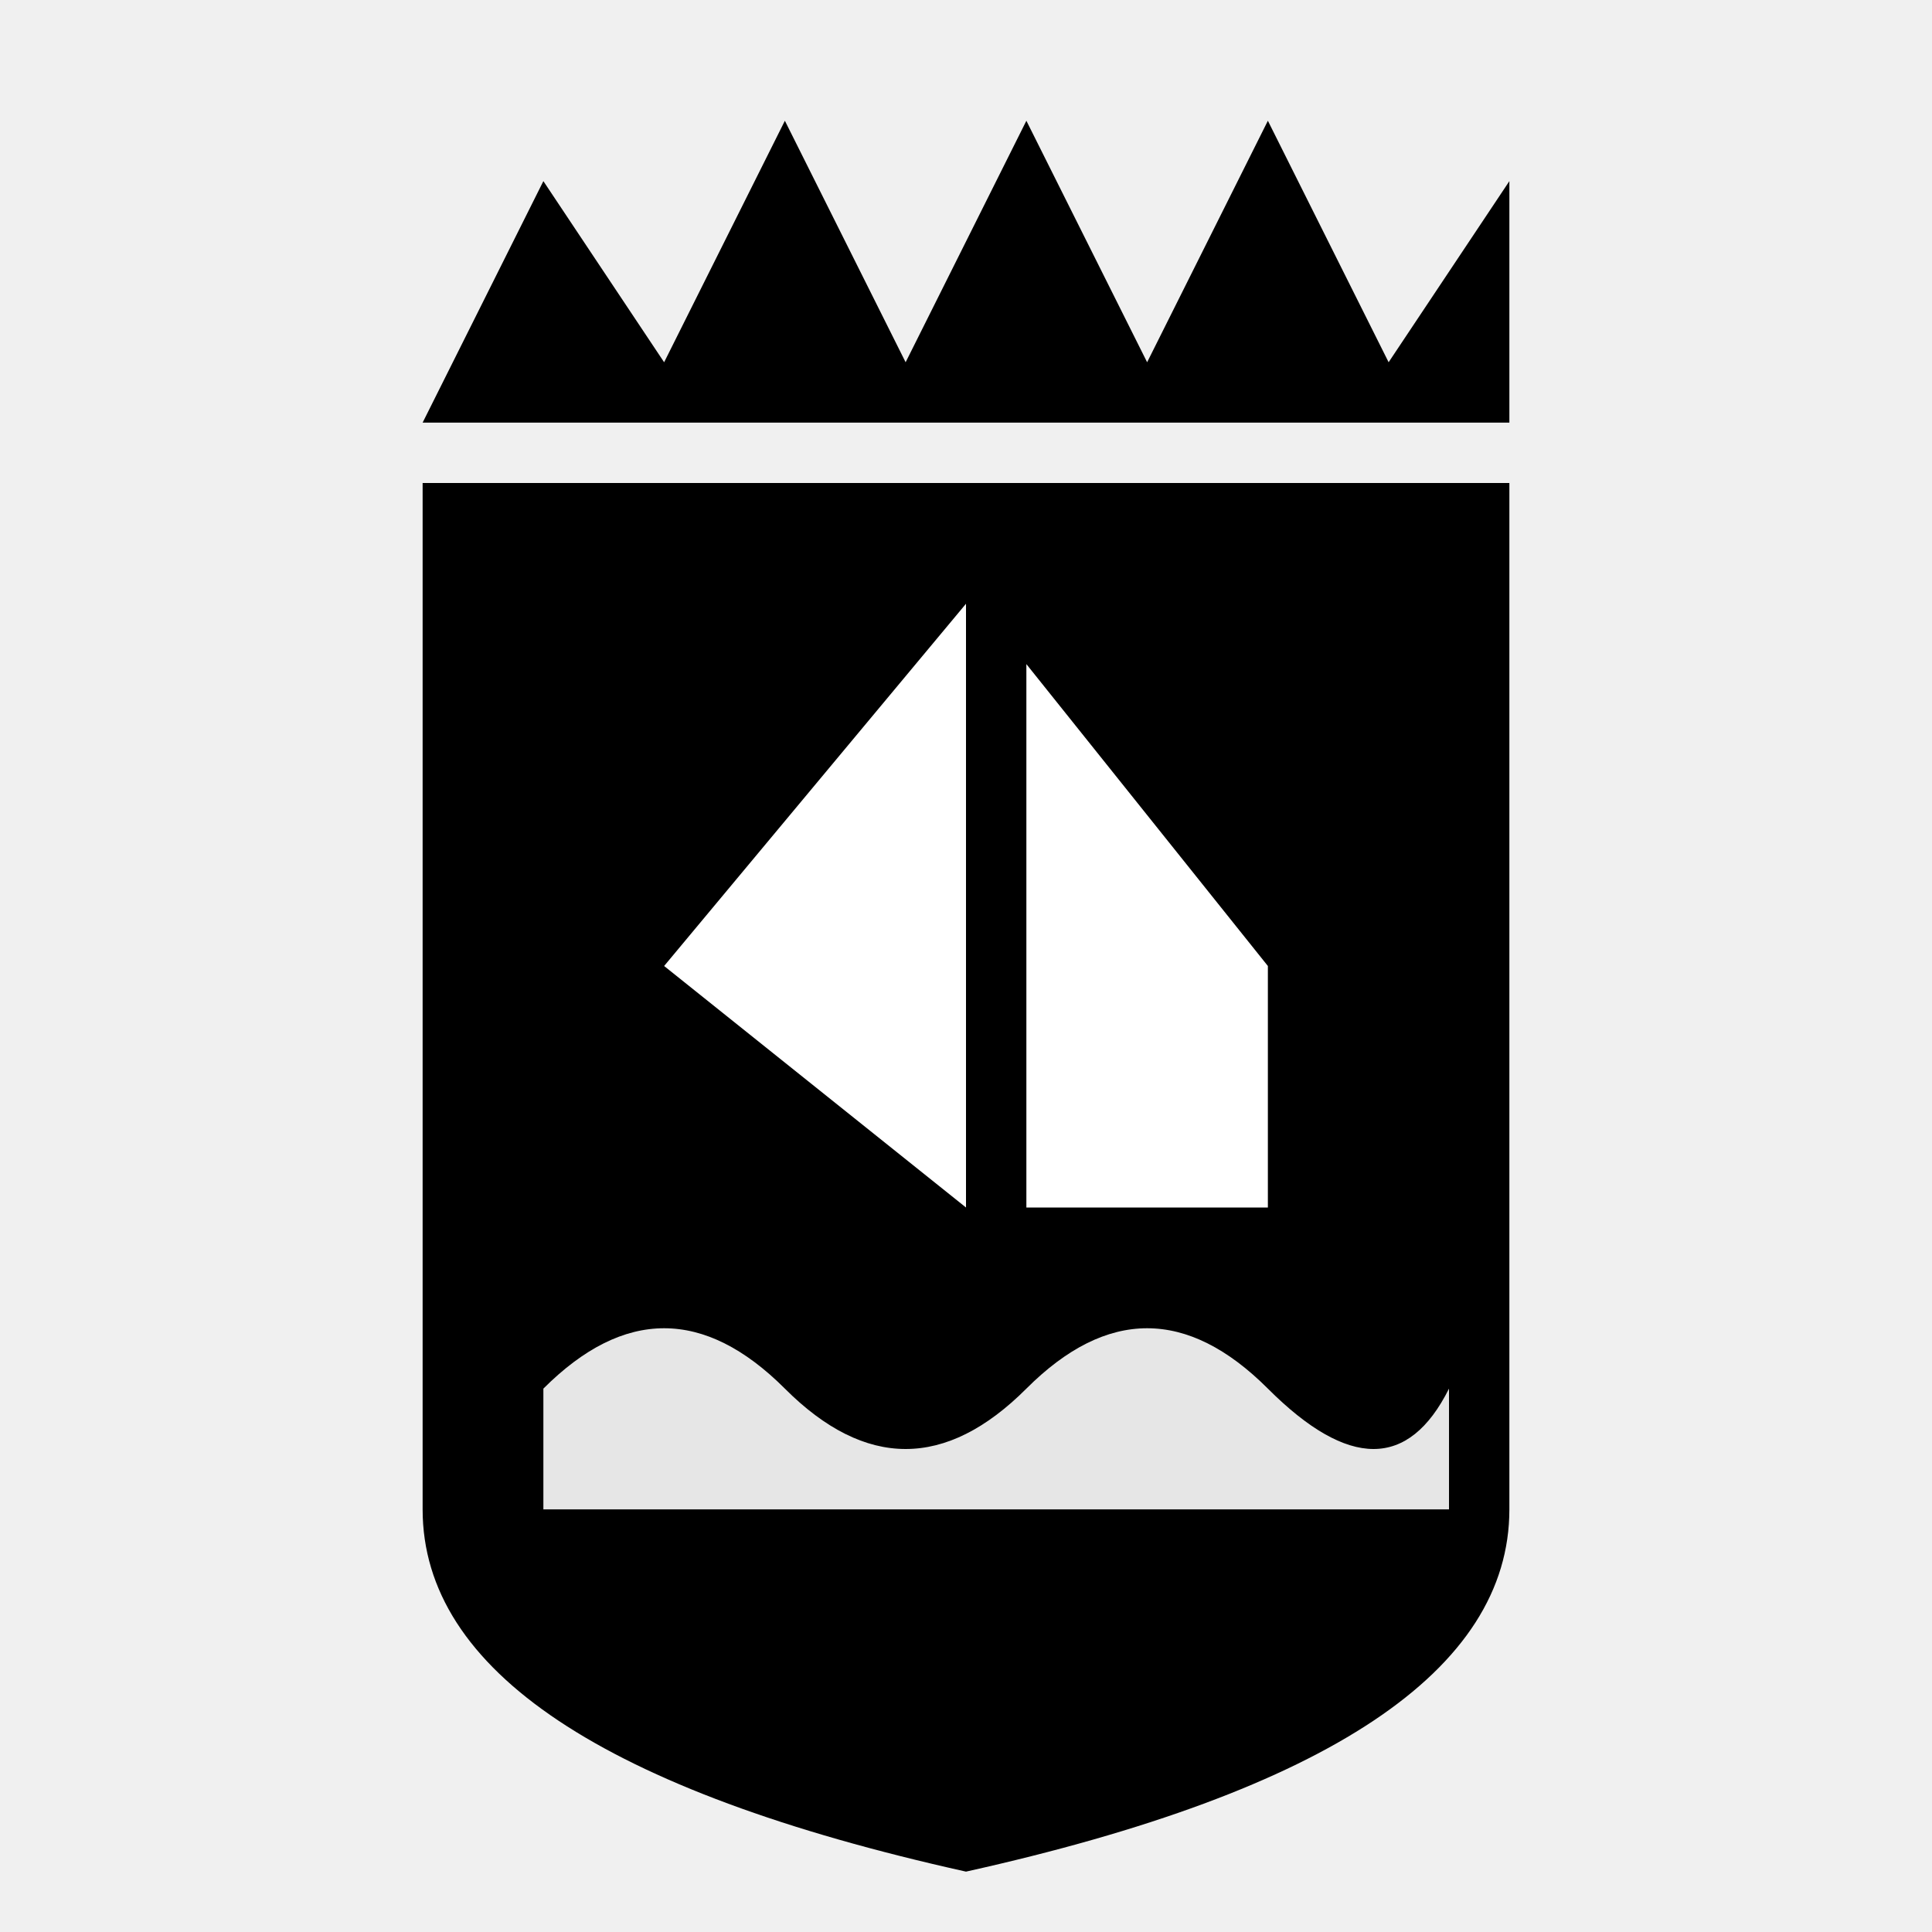
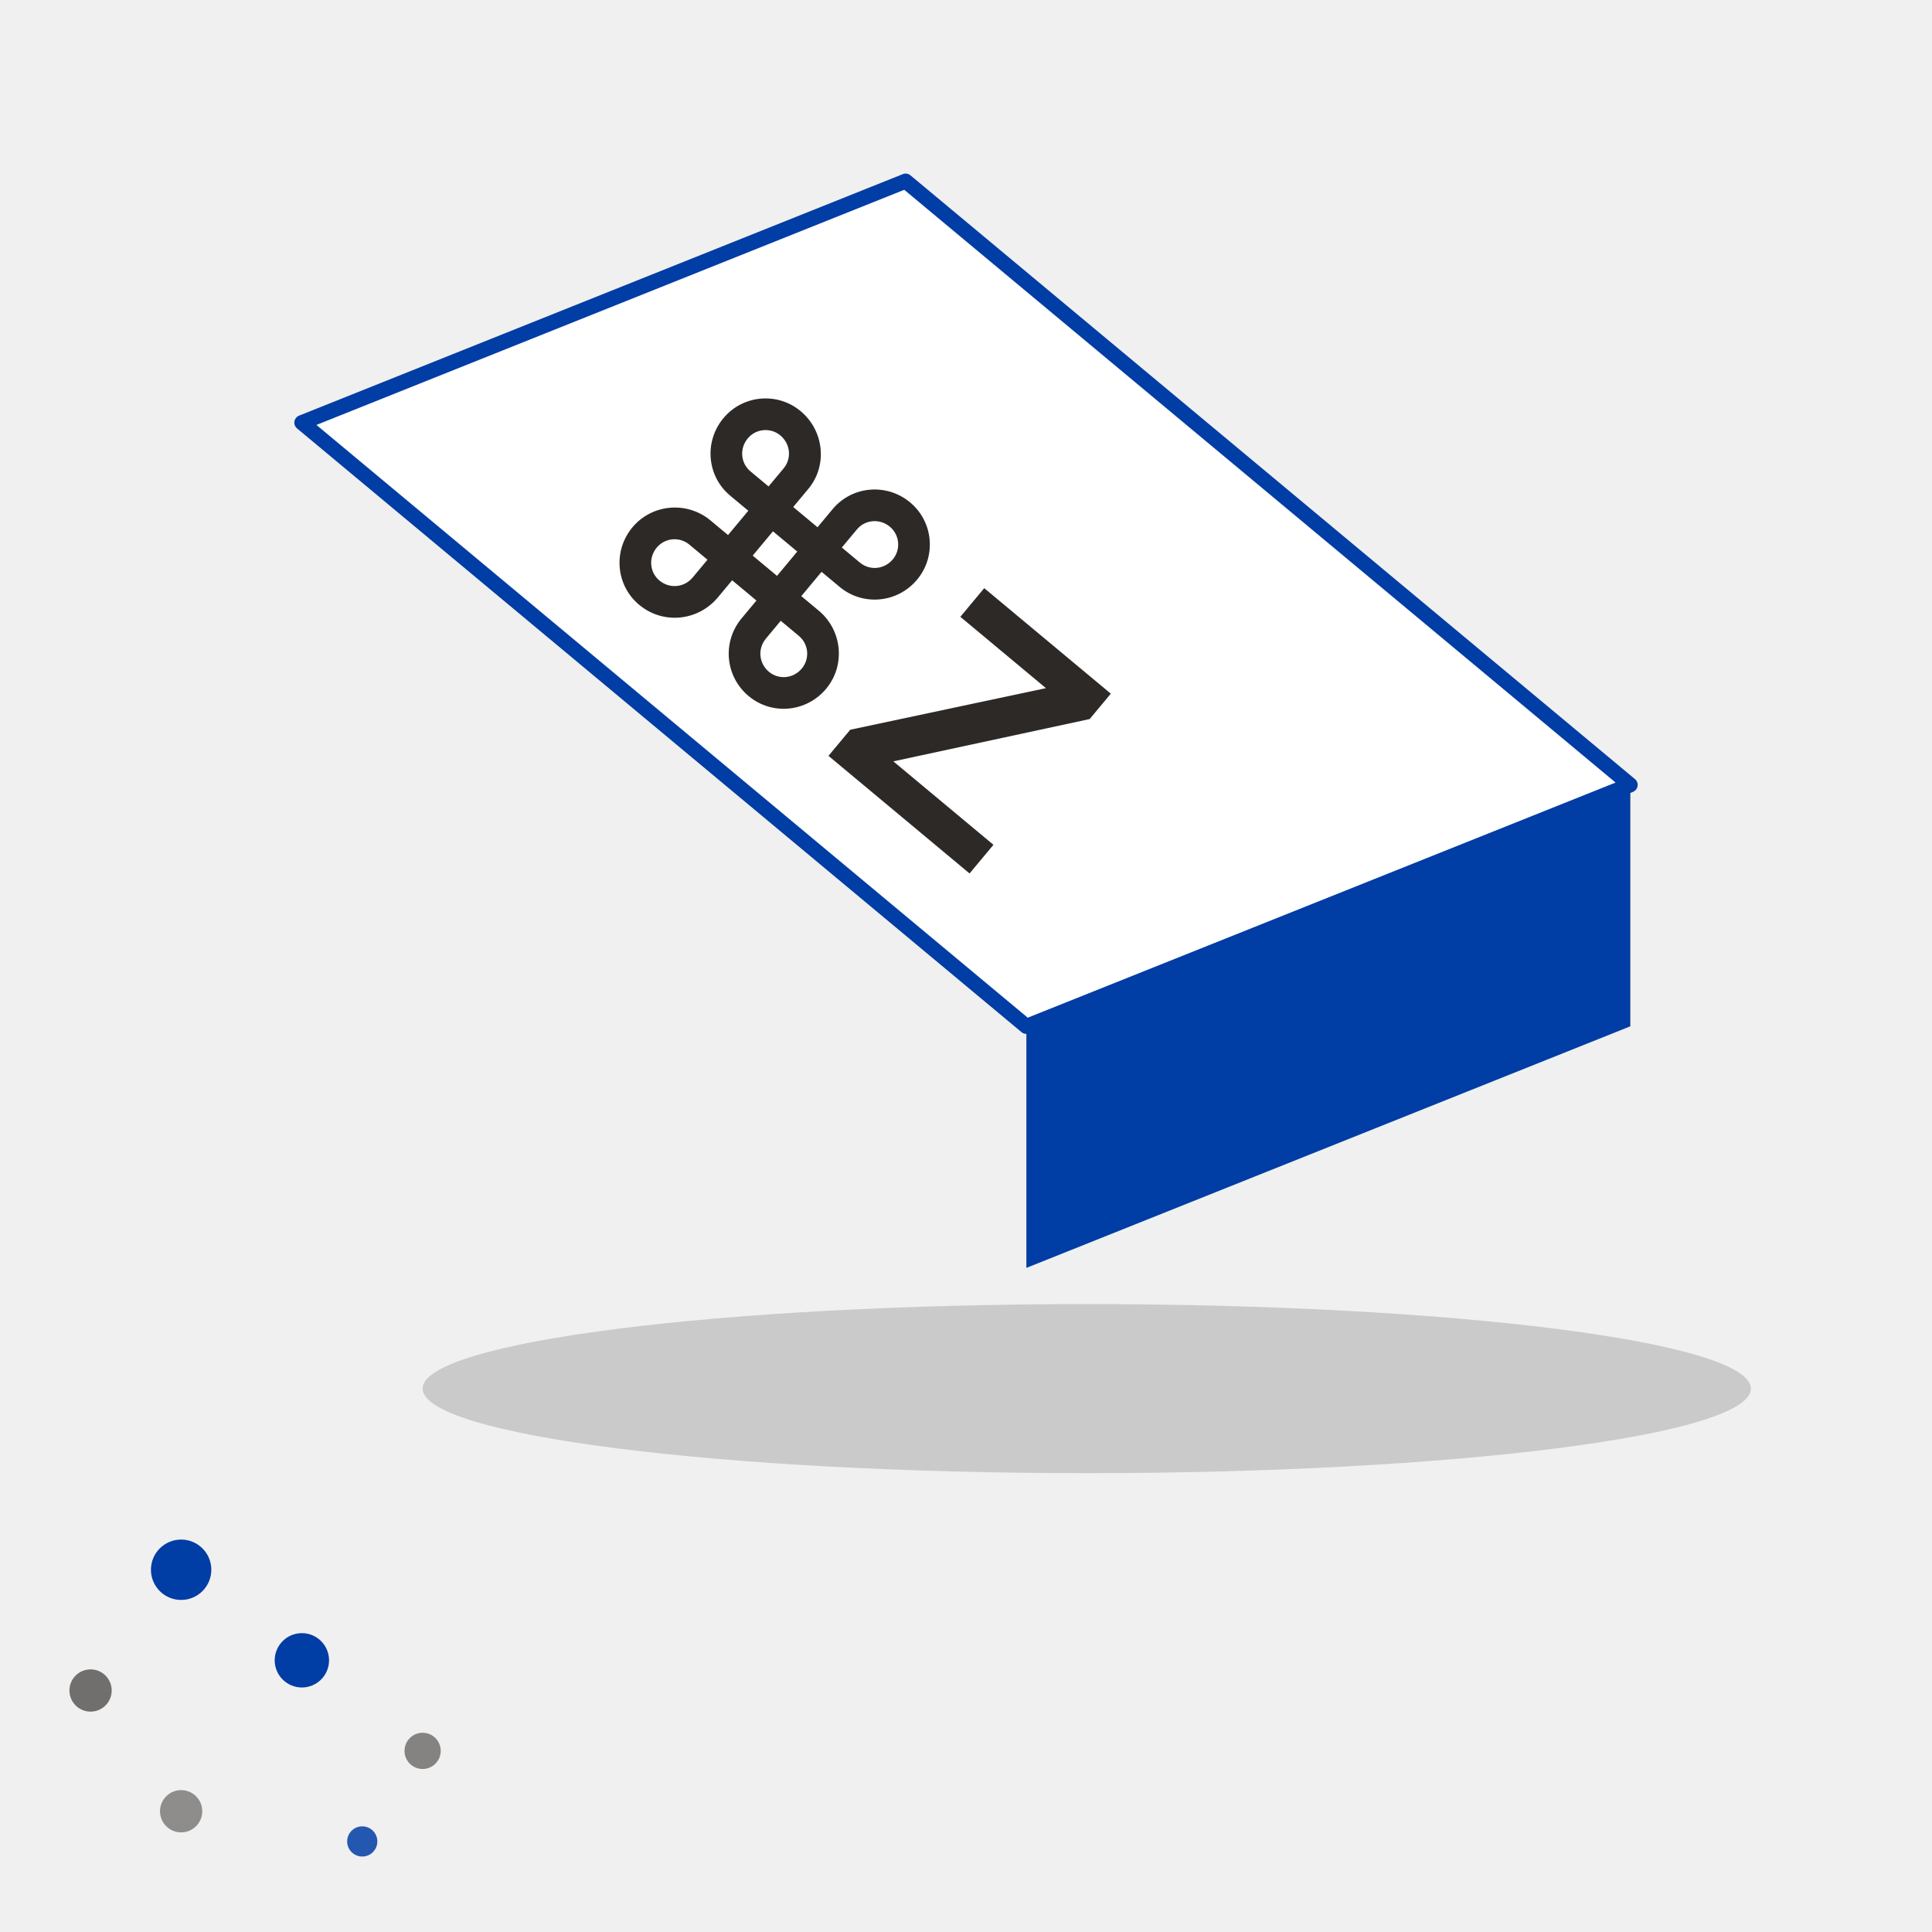
- <svg xmlns="http://www.w3.org/2000/svg" viewBox="0 0 64 64" width="64" height="64" aria-label="Logo">
-   <g fill="currentColor">
-     <path d="M14 14 L18 6 L22 12 L26 4 L30 12 L34 4 L38 12 L42 4 L46 12 L50 6 L50 14 Z" />
-     <path d="M14 16 L50 16 L50 50 Q50 58 32 62 Q14 58 14 50 Z" />
+ <svg xmlns="http://www.w3.org/2000/svg" viewBox="0 0 64 64" width="64" height="64" aria-label="santzez">
+   <ellipse cx="36" cy="46" rx="22" ry="2.8" fill="#000000" opacity="0.16" />
+   <polygon points="30,6 54,26 54,34 30,14" fill="#2d2926" />
+   <polygon points="54,26 34,34 34,42 54,34" fill="#003da5" />
+   <polygon points="10,14 30,6 54,26 34,34" fill="#ffffff" stroke="#003da5" stroke-width="0.5" stroke-linejoin="round" />
+   <g transform="matrix(0.769 0.641 -0.641 0.769 19 18)" fill="#2d2926" font-family="-apple-system, BlinkMacSystemFont, 'Segoe UI Symbol', 'Segoe UI', Arial, sans-serif" font-weight="700" font-size="11">
+     <text x="0" y="0">⌘Z</text>
  </g>
-   <g fill="#ffffff">
-     <path d="M22 32 L32 20 L32 40 Z" />
-     <path d="M34 22 L42 32 L42 40 L34 40 Z" />
-     <path d="M18 46 Q22 42 26 46 Q30 50 34 46 Q38 42 42 46 Q46 50 48 46 L48 50 L18 50 Z" opacity="0.9" />
+   <g>
+     <circle cx="6" cy="52" r="1.0" fill="#003da5" />
+     <circle cx="3" cy="56" r="0.7" fill="#2d2926" opacity="0.65" />
+     <circle cx="10" cy="55" r="0.9" fill="#003da5" />
+     <circle cx="14" cy="58" r="0.6" fill="#2d2926" opacity="0.55" />
+     <circle cx="6" cy="60" r="0.7" fill="#2d2926" opacity="0.5" />
+     <circle cx="12" cy="61" r="0.5" fill="#003da5" opacity="0.85" />
  </g>
</svg>
